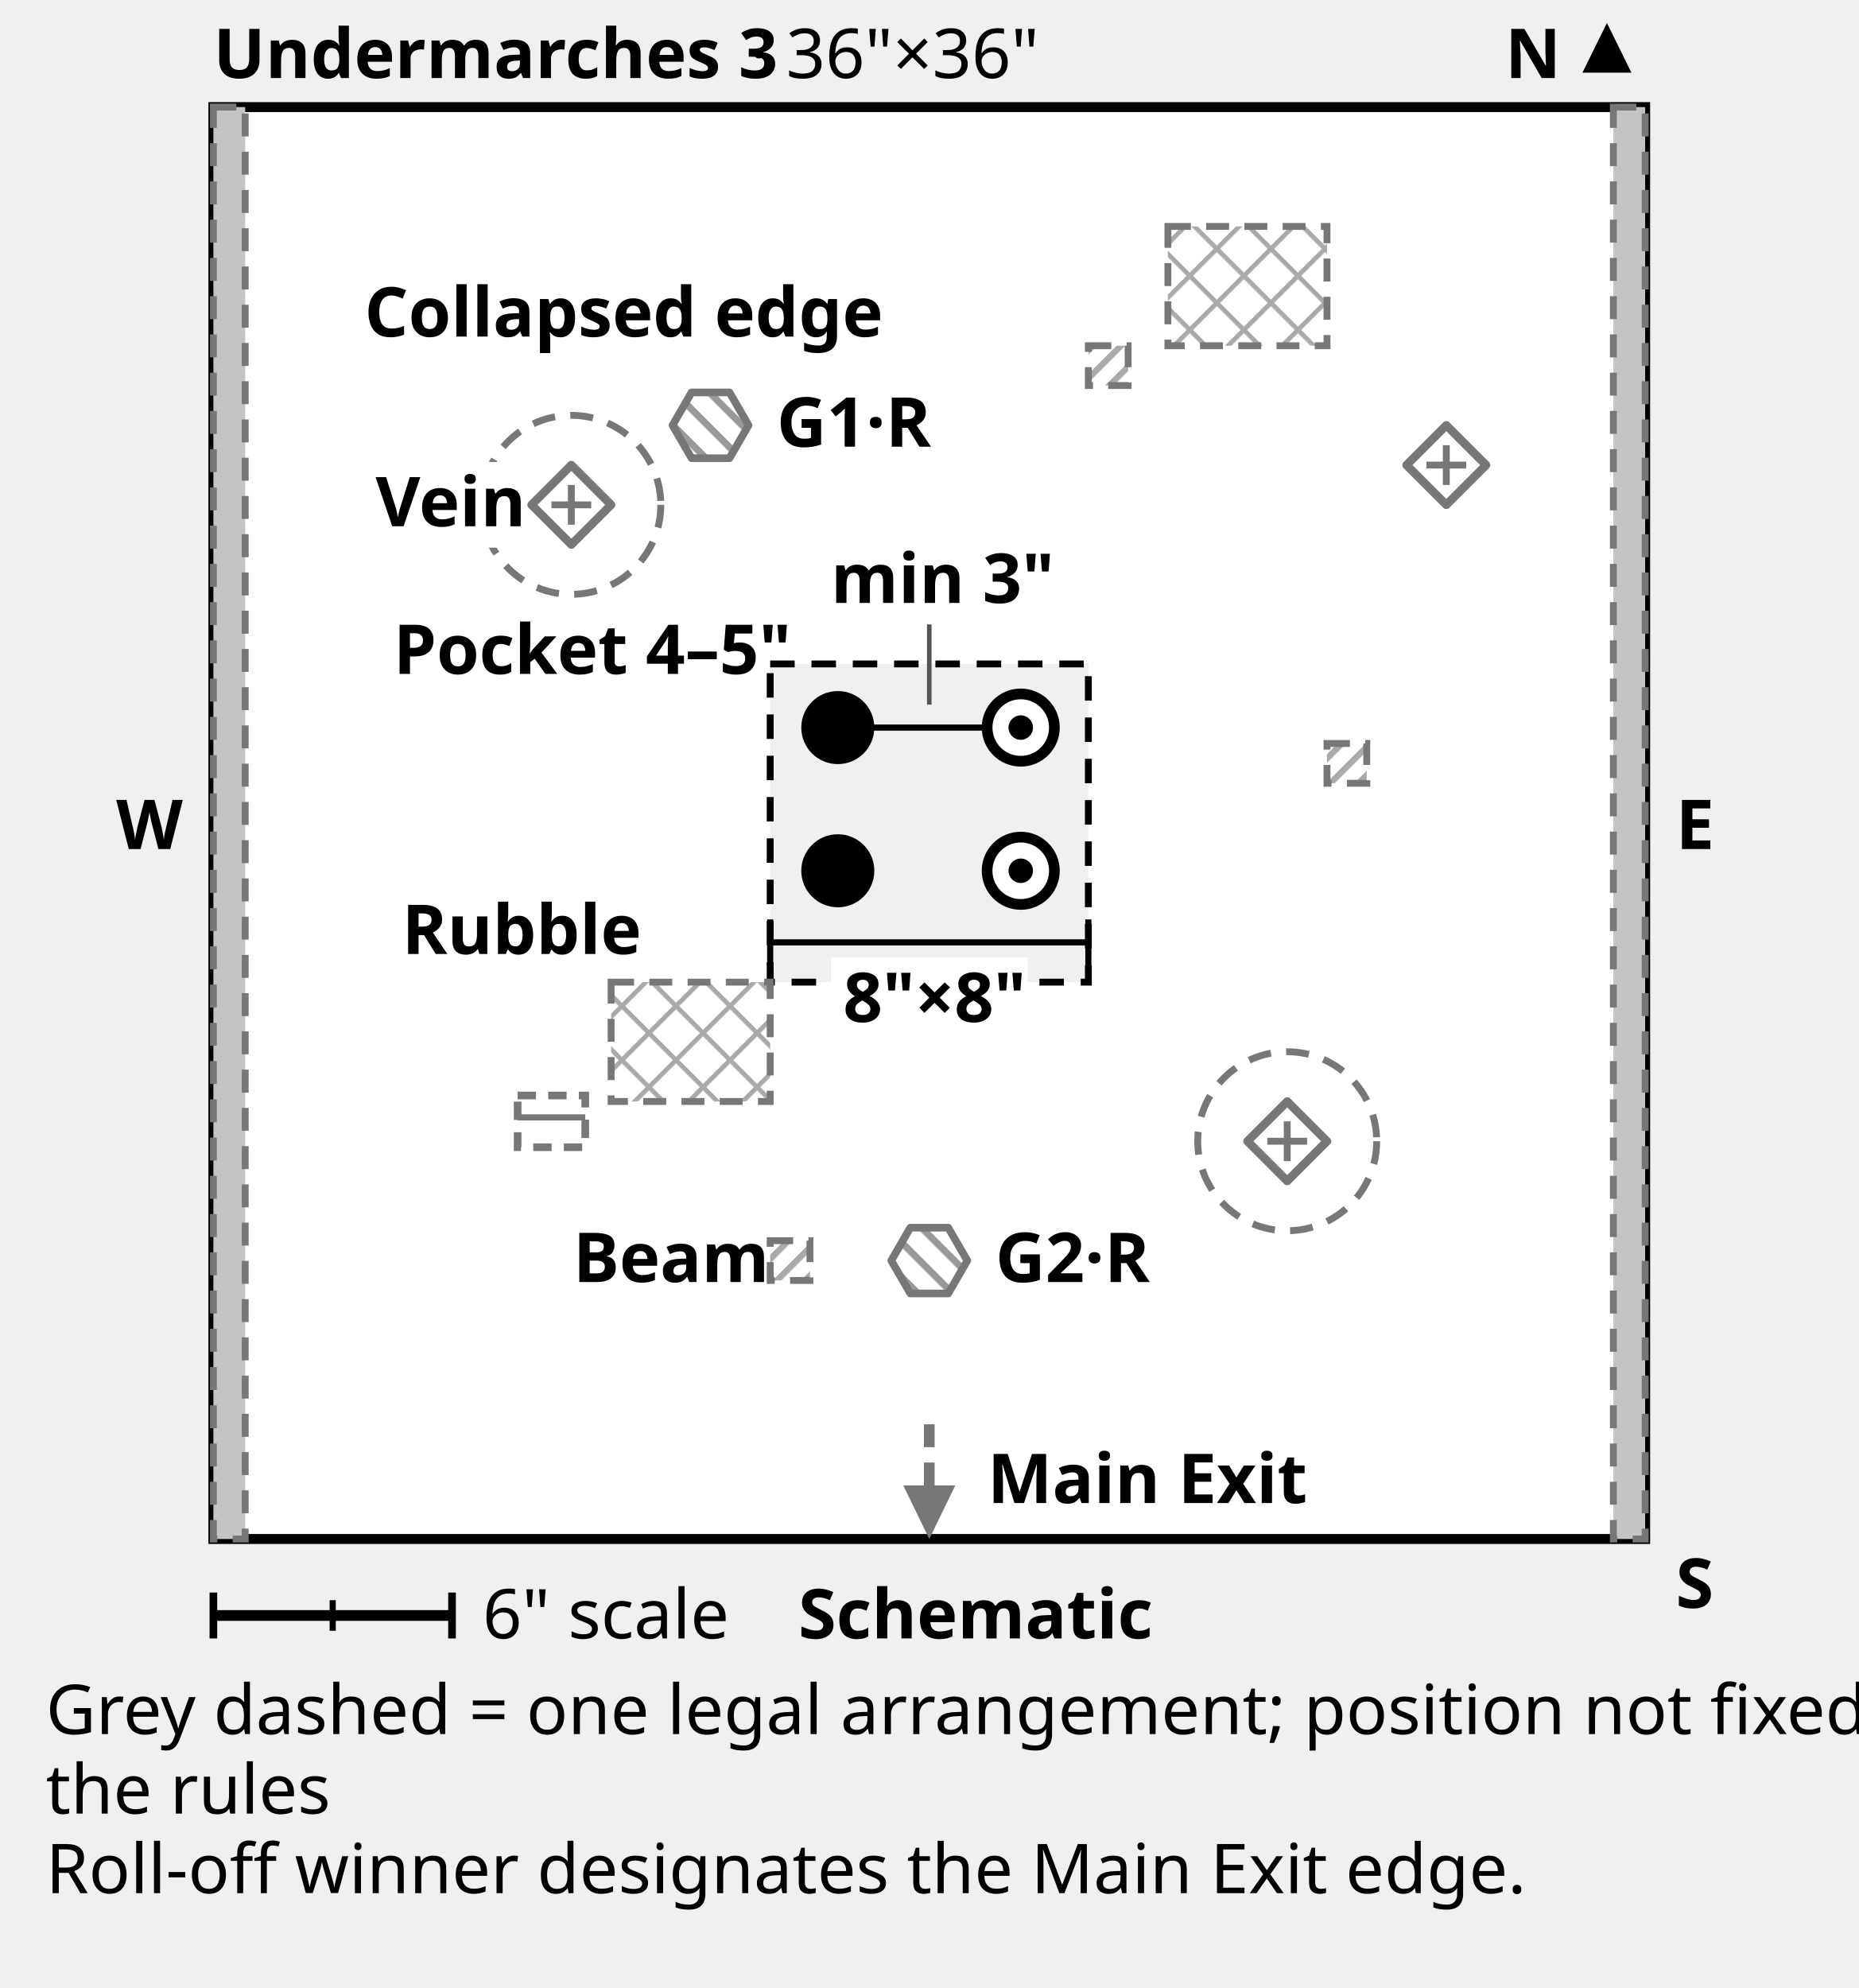
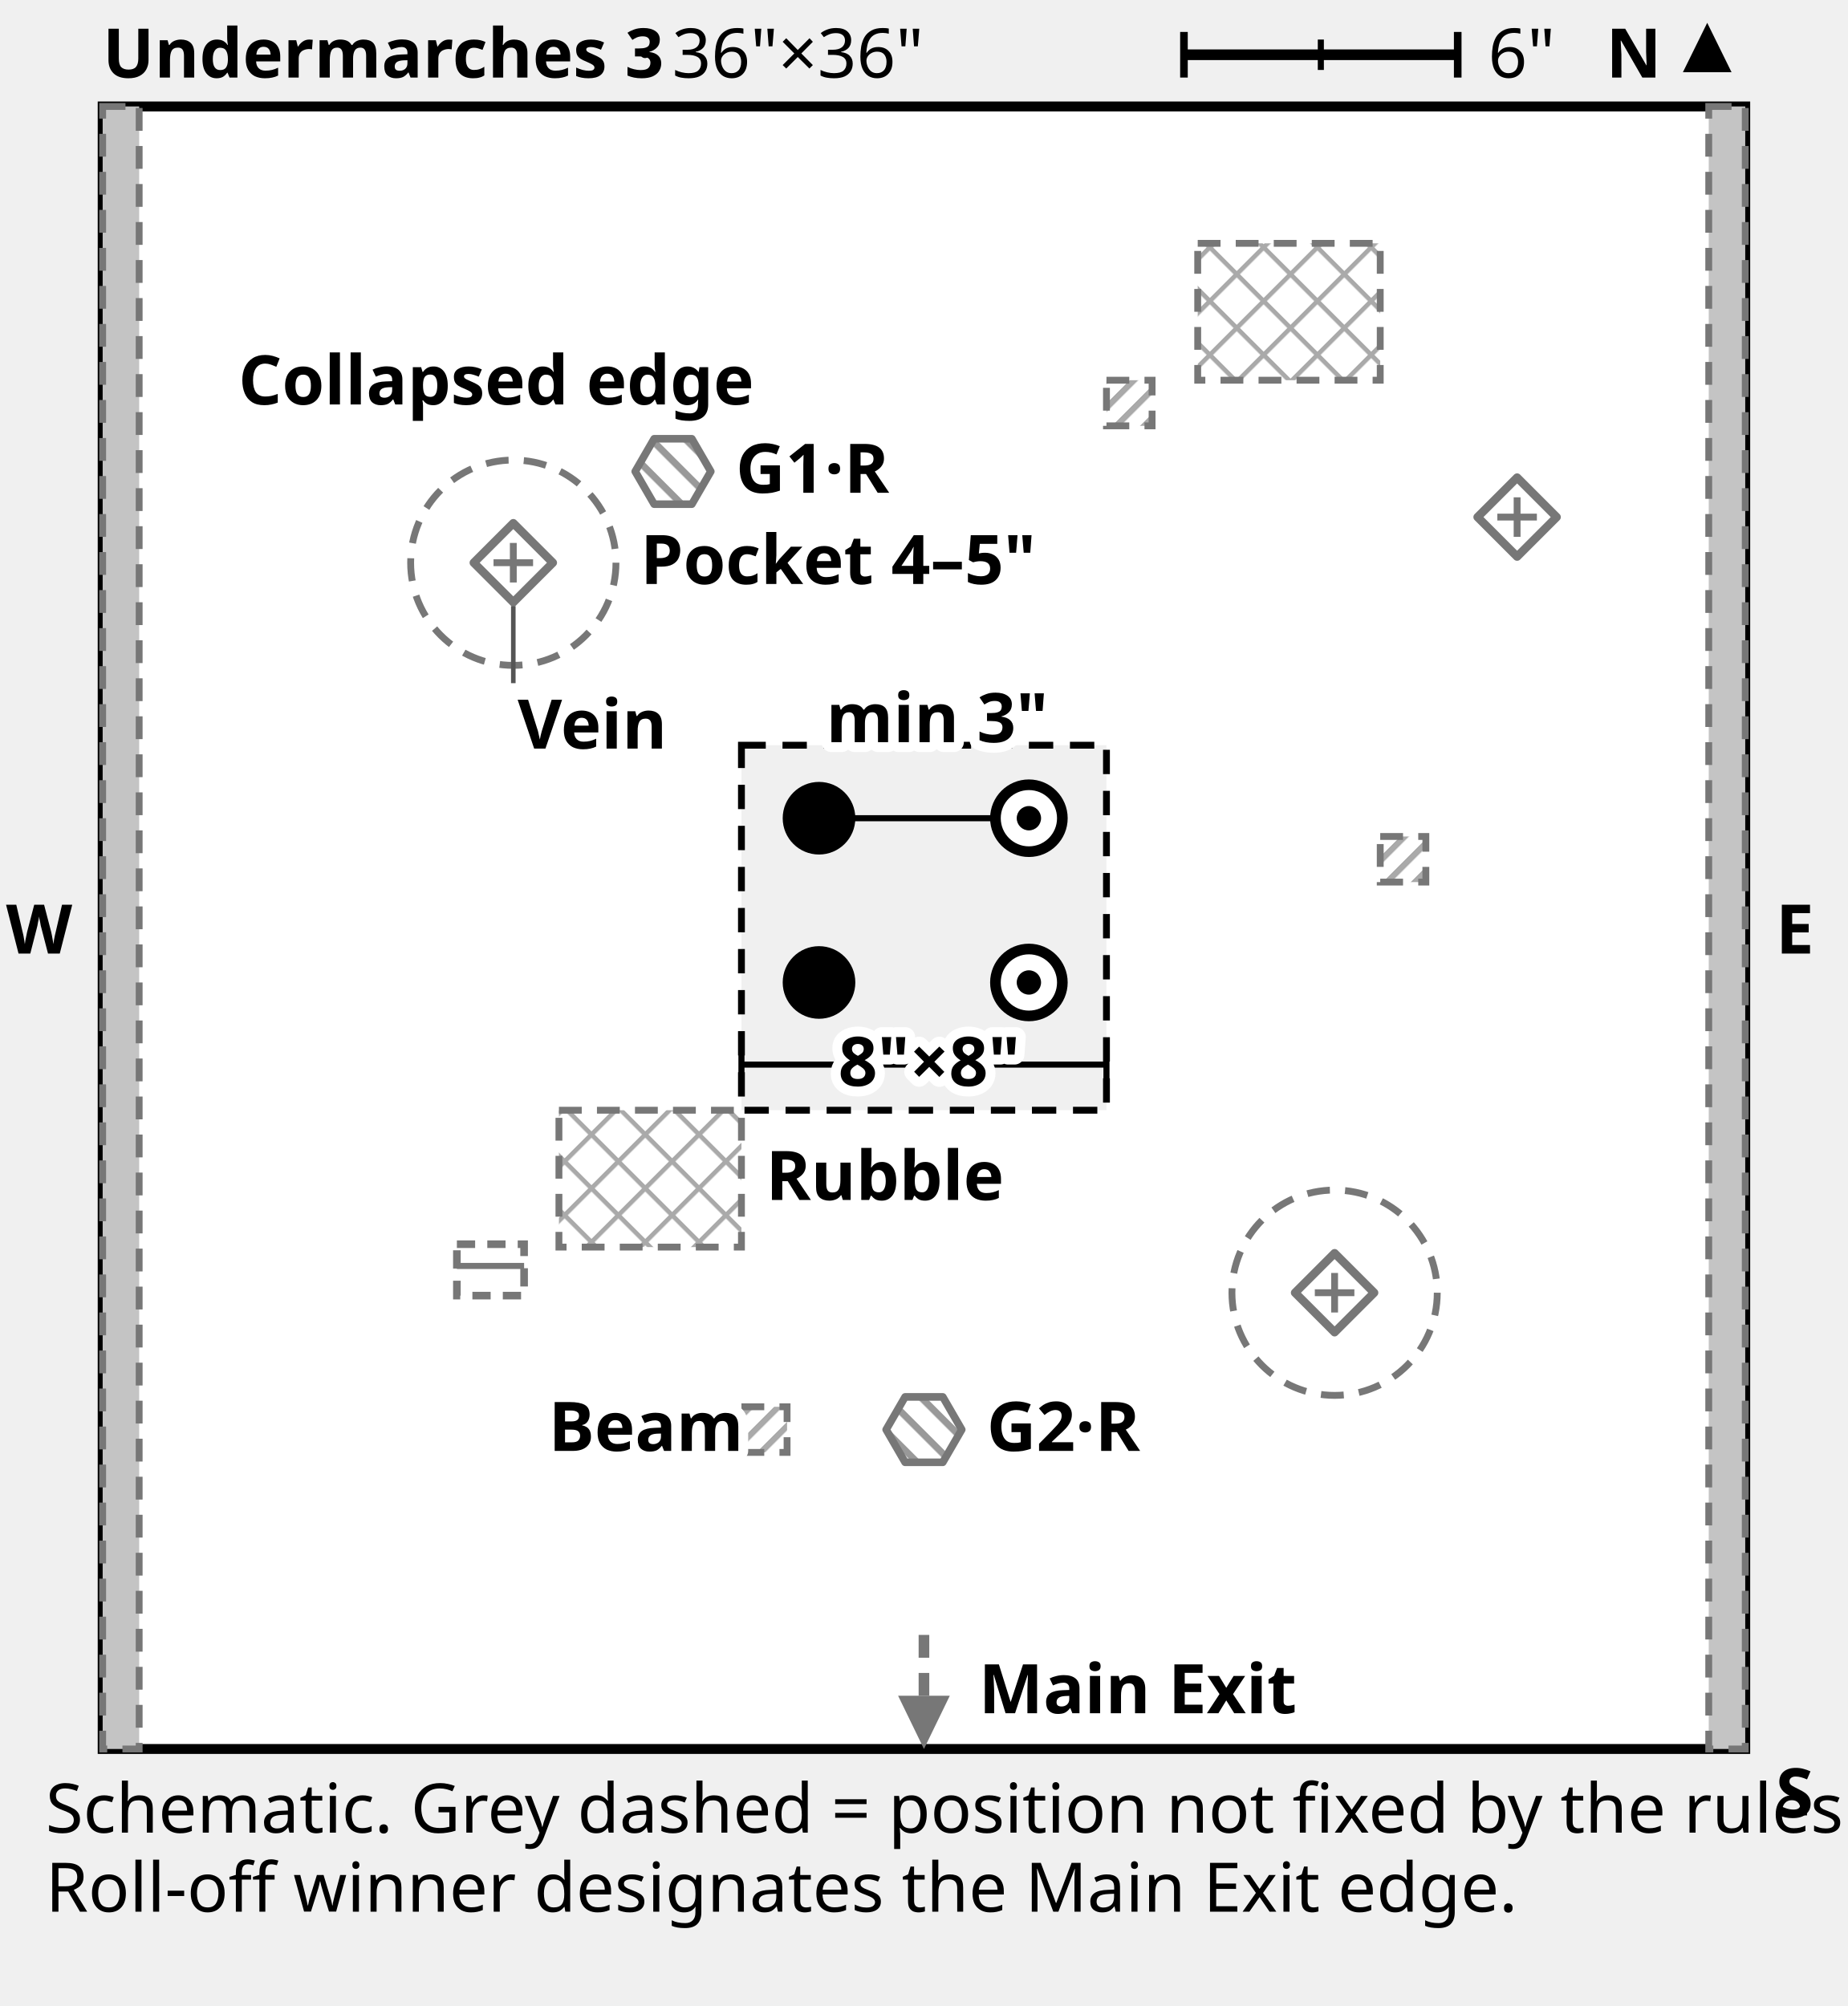
- <svg xmlns="http://www.w3.org/2000/svg" width="243pt" height="259.9pt" viewBox="0 0 243 259.9">
+ <svg xmlns="http://www.w3.org/2000/svg" width="243pt" height="263.8pt" viewBox="0 0 243 263.8">
  <defs>
    <pattern id="p-cover" width="5" height="5" patternUnits="userSpaceOnUse" patternTransform="rotate(45)">
      <rect width="5" height="5" fill="#fff" />
      <path d="M0 0.5H5M0.5 0V5" stroke="#444" stroke-width="0.7" fill="none" />
    </pattern>
    <pattern id="p-diff" width="4" height="4" patternUnits="userSpaceOnUse">
      <rect width="4" height="4" fill="#fff" />
      <circle cx="1" cy="1" r="0.75" fill="#222" />
      <circle cx="3" cy="3" r="0.75" fill="#222" />
    </pattern>
    <pattern id="p-imp" width="2.4" height="2.4" patternUnits="userSpaceOnUse" patternTransform="rotate(45)">
      <rect width="2.4" height="2.4" fill="#fff" />
      <path d="M0.4 0V2.4" stroke="#000" stroke-width="0.95" fill="none" />
    </pattern>
    <pattern id="p-mon" width="3.2" height="3.2" patternUnits="userSpaceOnUse" patternTransform="rotate(-45)">
      <rect width="3.2" height="3.2" fill="#fff" />
      <path d="M0.5 0V3.2" stroke="#000" stroke-width="1" fill="none" />
    </pattern>
    <pattern id="p-aoe" width="4" height="4" patternUnits="userSpaceOnUse" patternTransform="rotate(-45)">
      <rect width="4" height="4" fill="#fff" />
      <path d="M0.5 0V4" stroke="#777" stroke-width="1.4" fill="none" />
    </pattern>
  </defs>
  <defs>
    <pattern id="p-cover-l" width="5" height="5" patternUnits="userSpaceOnUse" patternTransform="rotate(45)">
      <rect width="5" height="5" fill="#fff" />
      <path d="M0 0.5H5M0.5 0V5" stroke="#aaa" stroke-width="0.6" fill="none" />
    </pattern>
    <pattern id="p-diff-l" width="4" height="4" patternUnits="userSpaceOnUse">
      <rect width="4" height="4" fill="#fff" />
      <circle cx="1" cy="1" r="0.7" fill="#999" />
      <circle cx="3" cy="3" r="0.7" fill="#999" />
    </pattern>
    <pattern id="p-imp-l" width="2.6" height="2.6" patternUnits="userSpaceOnUse" patternTransform="rotate(45)">
      <rect width="2.6" height="2.6" fill="#fff" />
      <path d="M0.4 0V2.6" stroke="#aaa" stroke-width="0.8" fill="none" />
    </pattern>
    <pattern id="p-mon-l" width="3.2" height="3.2" patternUnits="userSpaceOnUse" patternTransform="rotate(-45)">
      <rect width="3.2" height="3.2" fill="#fff" />
      <path d="M0.5 0V3.2" stroke="#999" stroke-width="0.9" fill="none" />
    </pattern>
    <pattern id="p-water" width="6" height="4" patternUnits="userSpaceOnUse">
      <rect width="6" height="4" fill="#fff" />
      <path d="M0 2.2Q1.5 0.4 3 2.2T6 2.2" stroke="#333" stroke-width="0.8" fill="none" />
    </pattern>
    <pattern id="p-water-l" width="6" height="4" patternUnits="userSpaceOnUse">
      <rect width="6" height="4" fill="#fff" />
      <path d="M0 2.2Q1.5 0.4 3 2.2T6 2.2" stroke="#aaa" stroke-width="0.8" fill="none" />
    </pattern>
    <pattern id="p-slip" width="6" height="6" patternUnits="userSpaceOnUse" patternTransform="rotate(-30)">
      <rect width="6" height="6" fill="#fff" />
      <path d="M0.5 1.5H3.5M3.5 4.5H5.5" stroke="#333" stroke-width="0.9" fill="none" />
    </pattern>
    <pattern id="p-slip-l" width="6" height="6" patternUnits="userSpaceOnUse" patternTransform="rotate(-30)">
      <rect width="6" height="6" fill="#fff" />
      <path d="M0.5 1.5H3.5M3.5 4.5H5.5" stroke="#aaa" stroke-width="0.9" fill="none" />
    </pattern>
-     <clipPath id="bclip">
-       <rect x="22.5" y="14" width="198" height="198" />
-     </clipPath>
    <pattern id="p-dark" width="4" height="4" patternUnits="userSpaceOnUse">
      <rect width="4" height="4" fill="#d9d9d9" />
      <path d="M0 4L4 0" stroke="#fff" stroke-width="0.9" fill="none" />
    </pattern>
+     <pattern id="p-diffo" width="4" height="4" patternUnits="userSpaceOnUse">
+       <circle cx="1" cy="1" r="0.8" fill="#222" />
+       <circle cx="3" cy="3" r="0.8" fill="#222" />
+     </pattern>
+     <pattern id="p-diffo-l" width="4" height="4" patternUnits="userSpaceOnUse">
+       <circle cx="1" cy="1" r="0.8" fill="#999" />
+       <circle cx="3" cy="3" r="0.8" fill="#999" />
+     </pattern>
+     <pattern id="p-chasm" width="6" height="6" patternUnits="userSpaceOnUse">
+       <rect width="6" height="6" fill="#d4d4d4" />
+       <path d="M1.5 0V6M4.5 0V6" stroke="#333" stroke-width="1.1" stroke-dasharray="2.6 1.6" fill="none" />
+     </pattern>
+     <pattern id="p-chasm-l" width="6" height="6" patternUnits="userSpaceOnUse">
+       <rect width="6" height="6" fill="#efefef" />
+       <path d="M1.5 0V6M4.5 0V6" stroke="#aaa" stroke-width="1.1" stroke-dasharray="2.6 1.6" fill="none" />
+     </pattern>
+     <clipPath id="bclip">
+       <rect x="13.5" y="14" width="216" height="216" />
+     </clipPath>
  </defs>
-   <rect x="27.9" y="14" width="187.2" height="187.2" fill="#fff" stroke="#000" stroke-width="1.3" />
-   <rect x="100.7" y="86.8" width="41.6" height="41.6" fill="#f0f0f0" stroke="#000" stroke-width="0.9" stroke-dasharray="3.2 2.2" />
-   <line x1="100.7" y1="123.2" x2="142.3" y2="123.2" stroke="#000" stroke-width="0.8" stroke-linecap="butt" />
-   <line x1="100.7" y1="120.2" x2="100.7" y2="126.2" stroke="#000" stroke-width="0.8" stroke-linecap="butt" />
-   <line x1="142.3" y1="120.2" x2="142.3" y2="126.2" stroke="#000" stroke-width="0.8" stroke-linecap="butt" />
-   <rect x="27.9" y="14" width="4.16" height="187.2" fill="#c4c4c4" stroke="#777" stroke-width="0.9" stroke-dasharray="3 2" />
-   <rect x="210.94" y="14" width="4.16" height="187.2" fill="#c4c4c4" stroke="#777" stroke-width="0.9" stroke-dasharray="3 2" />
-   <circle cx="74.7" cy="66" r="11.7" fill="none" stroke="#777" stroke-width="0.9" stroke-dasharray="3 2" />
-   <circle cx="168.3" cy="149.2" r="11.7" fill="none" stroke="#777" stroke-width="0.9" stroke-dasharray="3 2" />
-   <rect x="100.7" y="162.2" width="5.2" height="5.2" fill="url(#p-imp-l)" stroke="#777" stroke-width="0.9" stroke-dasharray="3 2" />
-   <rect x="142.3" y="45.2" width="5.2" height="5.2" fill="url(#p-imp-l)" stroke="#777" stroke-width="0.9" stroke-dasharray="3 2" />
-   <rect x="173.5" y="97.2" width="5.2" height="5.2" fill="url(#p-imp-l)" stroke="#777" stroke-width="0.9" stroke-dasharray="3 2" />
-   <rect x="79.9" y="128.4" width="20.8" height="15.6" fill="url(#p-cover-l)" stroke="#777" stroke-width="0.9" stroke-dasharray="3 2" />
-   <rect x="152.7" y="29.6" width="20.8" height="15.6" fill="url(#p-cover-l)" stroke="#777" stroke-width="0.9" stroke-dasharray="3 2" />
-   <line x1="112.14" y1="95.12" x2="130.86" y2="95.12" stroke="#000" stroke-width="0.8" stroke-linecap="butt" />
-   <line x1="112.14" y1="92.52" x2="112.14" y2="97.72" stroke="#000" stroke-width="0.8" stroke-linecap="butt" />
-   <line x1="130.86" y1="92.52" x2="130.86" y2="97.72" stroke="#000" stroke-width="0.8" stroke-linecap="butt" />
-   <polygon points="74.7,60.8 79.9,66 74.7,71.2 69.5,66" fill="#fff" stroke="#777" stroke-width="1.1" stroke-linejoin="round" />
-   <line x1="72.1" y1="66" x2="77.3" y2="66" stroke="#777" stroke-width="0.9" stroke-linecap="butt" />
-   <line x1="74.7" y1="63.4" x2="74.7" y2="68.6" stroke="#777" stroke-width="0.9" stroke-linecap="butt" />
-   <polygon points="168.3,144 173.5,149.2 168.3,154.4 163.1,149.2" fill="#fff" stroke="#777" stroke-width="1.1" stroke-linejoin="round" />
-   <line x1="165.7" y1="149.2" x2="170.9" y2="149.2" stroke="#777" stroke-width="0.9" stroke-linecap="butt" />
-   <line x1="168.3" y1="146.6" x2="168.3" y2="151.8" stroke="#777" stroke-width="0.9" stroke-linecap="butt" />
-   <polygon points="189.1,55.6 194.3,60.8 189.1,66 183.9,60.8" fill="#fff" stroke="#777" stroke-width="1.1" stroke-linejoin="round" />
-   <line x1="186.5" y1="60.8" x2="191.7" y2="60.8" stroke="#777" stroke-width="0.9" stroke-linecap="butt" />
-   <line x1="189.1" y1="58.2" x2="189.1" y2="63.4" stroke="#777" stroke-width="0.9" stroke-linecap="butt" />
-   <rect x="67.68" y="143.22" width="8.84" height="6.76" fill="#fff" stroke="#777" stroke-width="1" stroke-dasharray="2.4 1.6" />
-   <line x1="67.68" y1="146.08" x2="76.52" y2="146.08" stroke="#777" stroke-width="0.8" stroke-linecap="butt" />
-   <polygon points="97.87,55.6 95.38,59.9 90.42,59.9 87.93,55.6 90.42,51.3 95.38,51.3" fill="url(#p-mon-l)" stroke="#777" stroke-width="1" stroke-linejoin="round" />
-   <polygon points="126.47,164.8 123.98,169.1 119.02,169.1 116.53,164.8 119.02,160.5 123.98,160.5" fill="url(#p-mon-l)" stroke="#777" stroke-width="1" stroke-linejoin="round" />
-   <line x1="121.5" y1="186.2" x2="121.5" y2="194.2" stroke="#777" stroke-width="1.4" stroke-linecap="butt" stroke-dasharray="3 2" />
-   <polygon points="121.5,201.2 118.1,194.2 124.9,194.2" fill="#777" />
-   <circle cx="109.54" cy="95.12" r="4.4" fill="#000" stroke="#000" stroke-width="0.75" />
-   <circle cx="109.54" cy="113.84" r="4.4" fill="#000" stroke="#000" stroke-width="0.75" />
-   <circle cx="133.46" cy="95.12" r="4.4" fill="#fff" stroke="#000" stroke-width="1.4" />
-   <circle cx="133.46" cy="95.12" r="1.6" fill="#000" />
-   <circle cx="133.46" cy="113.84" r="4.4" fill="#fff" stroke="#000" stroke-width="1.4" />
-   <circle cx="133.46" cy="113.84" r="1.6" fill="#000" />
-   <rect x="108.64" y="125.2" width="25.73" height="11.2" fill="#fff" />
-   <text x="110.24" y="133.6" font-weight="600" font-family="'Source Sans 3'" font-size="9" fill="#000">8"×8"</text>
-   <rect x="46.06" y="35.6" width="62.12" height="11.2" fill="#fff" />
-   <text x="47.66" y="44" font-weight="600" font-family="'Source Sans 3'" font-size="9" fill="#000">Collapsed edge</text>
-   <rect x="49.83" y="79.7" width="49.74" height="11.2" fill="#fff" />
-   <text x="51.43" y="88.1" font-weight="600" font-family="'Source Sans 3'" font-size="9" fill="#000">Pocket 4–5"</text>
-   <rect x="73.33" y="159.2" width="25.37" height="11.2" fill="#fff" />
-   <text x="74.93" y="167.6" font-weight="600" font-family="'Source Sans 3'" font-size="9" fill="#000">Beam</text>
-   <rect x="50.95" y="116.32" width="30.67" height="11.2" fill="#fff" />
-   <text x="52.55" y="124.72" font-weight="600" font-family="'Source Sans 3'" font-size="9" fill="#000">Rubble</text>
-   <line x1="121.5" y1="92.12" x2="121.5" y2="81.62" stroke="#555" stroke-width="0.6" stroke-linecap="butt" />
-   <rect x="107.03" y="70.42" width="28.94" height="11.2" fill="#fff" />
-   <text x="108.63" y="78.82" font-weight="600" font-family="'Source Sans 3'" font-size="9" fill="#000">min 3"</text>
-   <rect x="47.51" y="60.4" width="19.98" height="11.2" fill="#fff" />
-   <text x="49.11" y="68.8" font-weight="600" font-family="'Source Sans 3'" font-size="9" fill="#000">Vein</text>
-   <rect x="99.96" y="50" width="21.27" height="11.2" fill="#fff" />
-   <text x="101.56" y="58.4" font-weight="600" font-family="'Source Sans 3'" font-size="9" fill="#000">G1·R</text>
-   <rect x="128.56" y="159.2" width="21.27" height="11.2" fill="#fff" />
-   <text x="130.16" y="167.6" font-weight="600" font-family="'Source Sans 3'" font-size="9" fill="#000">G2·R</text>
-   <rect x="127.5" y="188.1" width="38.53" height="11.2" fill="#fff" />
-   <text x="129.1" y="196.5" font-weight="600" font-family="'Source Sans 3'" font-size="9" fill="#000">Main Exit</text>
-   <text x="27.9" y="10.2" font-weight="700" font-family="'Source Sans 3'" font-size="9" fill="#000">Undermarches 3</text>
-   <text x="98.02" y="10.2" font-weight="400" font-family="'Source Sans 3'" font-size="9" fill="#000">·  36"×36"</text>
-   <polygon points="210.1,3 206.9,9.5 213.3,9.5" fill="#000" />
-   <text x="204.1" y="10.2" font-weight="700" font-family="'Source Sans 3'" font-size="9" fill="#000" text-anchor="end">N</text>
-   <text x="23.9" y="111" font-weight="700" font-family="'Source Sans 3'" font-size="9" fill="#000" text-anchor="end">W</text>
-   <text x="219.1" y="111" font-weight="700" font-family="'Source Sans 3'" font-size="9" fill="#000">E</text>
-   <line x1="27.9" y1="211.2" x2="59.1" y2="211.2" stroke="#000" stroke-width="1.4" stroke-linecap="butt" />
-   <line x1="27.9" y1="208.2" x2="27.9" y2="214.2" stroke="#000" stroke-width="1" stroke-linecap="butt" />
-   <line x1="59.1" y1="208.2" x2="59.1" y2="214.2" stroke="#000" stroke-width="1" stroke-linecap="butt" />
-   <line x1="43.5" y1="209.2" x2="43.5" y2="213.2" stroke="#000" stroke-width="0.8" stroke-linecap="butt" />
-   <text x="63.1" y="214.2" font-weight="400" font-family="'Source Sans 3'" font-size="9" fill="#000">6" scale</text>
-   <text x="104.38" y="214.2" font-weight="600" font-family="'Source Sans 3'" font-size="9" fill="#000">Schematic</text>
-   <text x="215.1" y="214.2" font-family="'Source Sans 3'" font-size="9" fill="#000" />
-   <text x="219.1" y="210.2" font-weight="700" font-family="'Source Sans 3'" font-size="9" fill="#000">S</text>
-   <text x="6" y="226.7" font-weight="400" font-family="'Source Sans 3'" font-size="9" fill="#000">Grey dashed = one legal arrangement; position not fixed by</text>
-   <text x="6" y="237.1" font-weight="400" font-family="'Source Sans 3'" font-size="9" fill="#000">the rules</text>
-   <text x="6" y="247.5" font-weight="400" font-family="'Source Sans 3'" font-size="9" fill="#000">Roll-off winner designates the Main Exit edge.</text>
+   <rect x="13.5" y="14" width="216" height="216" fill="#fff" stroke="#000" stroke-width="1.3" />
+   <g data-glyph="zone-AB">
+     <rect x="97.5" y="98" width="48" height="48" fill="#f0f0f0" stroke="#000" stroke-width="0.9" stroke-dasharray="3.2 2.2" />
+   </g>
+   <g data-glyph="dim">
+     <line x1="97.5" y1="140" x2="145.5" y2="140" stroke="#000" stroke-width="0.8" stroke-linecap="butt" />
+     <line x1="97.5" y1="137" x2="97.5" y2="143" stroke="#000" stroke-width="0.8" stroke-linecap="butt" />
+     <line x1="145.5" y1="137" x2="145.5" y2="143" stroke="#000" stroke-width="0.8" stroke-linecap="butt" />
+   </g>
+   <g data-glyph="ter-blocking" data-state="illus">
+     <rect x="13.5" y="14" width="4.8" height="216" fill="#c4c4c4" stroke="#777" stroke-width="0.9" stroke-dasharray="3 2" />
+   </g>
+   <g data-glyph="ter-blocking" data-state="illus">
+     <rect x="224.7" y="14" width="4.8" height="216" fill="#c4c4c4" stroke="#777" stroke-width="0.9" stroke-dasharray="3 2" />
+   </g>
+   <g data-glyph="ter-open" data-state="illus">
+     <circle cx="67.5" cy="74" r="13.5" fill="none" stroke="#777" stroke-width="0.9" stroke-dasharray="3 2" />
+   </g>
+   <g data-glyph="ter-open" data-state="illus">
+     <circle cx="175.5" cy="170" r="13.5" fill="none" stroke="#777" stroke-width="0.9" stroke-dasharray="3 2" />
+   </g>
+   <g data-glyph="ter-impassable" data-state="illus">
+     <rect x="97.5" y="185" width="6" height="6" fill="url(#p-imp-l)" stroke="#777" stroke-width="0.9" stroke-dasharray="3 2" />
+   </g>
+   <g data-glyph="ter-impassable" data-state="illus">
+     <rect x="145.5" y="50" width="6" height="6" fill="url(#p-imp-l)" stroke="#777" stroke-width="0.9" stroke-dasharray="3 2" />
+   </g>
+   <g data-glyph="ter-impassable" data-state="illus">
+     <rect x="181.5" y="110" width="6" height="6" fill="url(#p-imp-l)" stroke="#777" stroke-width="0.9" stroke-dasharray="3 2" />
+   </g>
+   <g data-glyph="ter-cover" data-state="illus">
+     <rect x="73.5" y="146" width="24" height="18" fill="url(#p-cover-l)" stroke="#777" stroke-width="0.9" stroke-dasharray="3 2" />
+   </g>
+   <g data-glyph="ter-cover" data-state="illus">
+     <rect x="157.5" y="32" width="24" height="18" fill="url(#p-cover-l)" stroke="#777" stroke-width="0.9" stroke-dasharray="3 2" />
+   </g>
+   <g data-glyph="dim">
+     <line x1="110.7" y1="107.6" x2="132.3" y2="107.6" stroke="#000" stroke-width="0.8" stroke-linecap="butt" />
+     <line x1="110.7" y1="105" x2="110.7" y2="110.2" stroke="#000" stroke-width="0.8" stroke-linecap="butt" />
+     <line x1="132.3" y1="105" x2="132.3" y2="110.2" stroke="#000" stroke-width="0.8" stroke-linecap="butt" />
+   </g>
+   <g data-glyph="obj" data-state="illus">
+     <polygon points="67.5,68.8 72.7,74 67.5,79.2 62.3,74" fill="#fff" stroke="#777" stroke-width="1.1" stroke-linejoin="round" />
+     <line x1="64.9" y1="74" x2="70.1" y2="74" stroke="#777" stroke-width="0.9" stroke-linecap="butt" />
+     <line x1="67.5" y1="71.4" x2="67.5" y2="76.6" stroke="#777" stroke-width="0.9" stroke-linecap="butt" />
+   </g>
+   <g data-glyph="obj" data-state="illus">
+     <polygon points="175.5,164.8 180.7,170 175.5,175.2 170.3,170" fill="#fff" stroke="#777" stroke-width="1.1" stroke-linejoin="round" />
+     <line x1="172.9" y1="170" x2="178.1" y2="170" stroke="#777" stroke-width="0.9" stroke-linecap="butt" />
+     <line x1="175.5" y1="167.4" x2="175.5" y2="172.6" stroke="#777" stroke-width="0.9" stroke-linecap="butt" />
+   </g>
+   <g data-glyph="obj" data-state="illus">
+     <polygon points="199.5,62.8 204.7,68 199.5,73.2 194.3,68" fill="#fff" stroke="#777" stroke-width="1.1" stroke-linejoin="round" />
+     <line x1="196.9" y1="68" x2="202.1" y2="68" stroke="#777" stroke-width="0.9" stroke-linecap="butt" />
+     <line x1="199.5" y1="65.4" x2="199.5" y2="70.6" stroke="#777" stroke-width="0.9" stroke-linecap="butt" />
+   </g>
+   <g data-glyph="chest" data-state="illus">
+     <rect x="60.08" y="163.62" width="8.84" height="6.76" fill="#fff" stroke="#777" stroke-width="1" stroke-dasharray="2.4 1.6" />
+     <line x1="60.08" y1="166.48" x2="68.92" y2="166.48" stroke="#777" stroke-width="0.8" stroke-linecap="butt" />
+   </g>
+   <g data-glyph="mon" data-state="illus">
+     <polygon points="93.47,62 90.98,66.3 86.02,66.3 83.53,62 86.02,57.7 90.98,57.7" fill="url(#p-mon-l)" stroke="#777" stroke-width="1" stroke-linejoin="round" />
+   </g>
+   <g data-glyph="mon" data-state="illus">
+     <polygon points="126.47,188 123.98,192.3 119.02,192.3 116.53,188 119.02,183.7 123.98,183.7" fill="url(#p-mon-l)" stroke="#777" stroke-width="1" stroke-linejoin="round" />
+   </g>
+   <g data-glyph="arr-exit" data-state="illus">
+     <line x1="121.5" y1="215" x2="121.5" y2="223" stroke="#777" stroke-width="1.4" stroke-linecap="butt" stroke-dasharray="3 2" />
+     <polygon points="121.5,230 118.1,223 124.9,223" fill="#777" />
+   </g>
+   <g data-glyph="hero-A">
+     <circle cx="107.7" cy="107.6" r="4.4" fill="#000" stroke="#000" stroke-width="0.75" />
+   </g>
+   <g data-glyph="hero-A">
+     <circle cx="107.7" cy="129.2" r="4.4" fill="#000" stroke="#000" stroke-width="0.75" />
+   </g>
+   <g data-glyph="hero-B">
+     <circle cx="135.3" cy="107.6" r="4.4" fill="#fff" stroke="#000" stroke-width="1.4" />
+     <circle cx="135.3" cy="107.6" r="1.6" fill="#000" />
+   </g>
+   <g data-glyph="hero-B">
+     <circle cx="135.3" cy="129.2" r="4.4" fill="#fff" stroke="#000" stroke-width="1.4" />
+     <circle cx="135.3" cy="129.2" r="1.6" fill="#000" />
+   </g>
+   <text x="110.24" y="142.8" font-family="'Source Sans 3'" font-size="9" font-weight="600" fill="#000" stroke="#fff" stroke-width="2.6" stroke-linejoin="round" paint-order="stroke">8"×8"</text>
+   <text x="31.35" y="53.19" font-family="'Source Sans 3'" font-size="9" font-weight="600" fill="#000" stroke="#fff" stroke-width="2.6" stroke-linejoin="round" paint-order="stroke">Collapsed edge</text>
+   <g data-glyph="range">
+     <text x="84.2" y="76.8" font-family="'Source Sans 3'" font-size="9" font-weight="600" fill="#000" stroke="#fff" stroke-width="2.6" stroke-linejoin="round" paint-order="stroke">Pocket 4–5"</text>
+   </g>
+   <text x="72.13" y="190.8" font-family="'Source Sans 3'" font-size="9" font-weight="600" fill="#000" stroke="#fff" stroke-width="2.6" stroke-linejoin="round" paint-order="stroke">Beam</text>
+   <text x="100.7" y="157.8" font-family="'Source Sans 3'" font-size="9" font-weight="600" fill="#000" stroke="#fff" stroke-width="2.6" stroke-linejoin="round" paint-order="stroke">Rubble</text>
+   <text x="108.63" y="97.6" font-family="'Source Sans 3'" font-size="9" font-weight="600" fill="#000" stroke="#fff" stroke-width="2.6" stroke-linejoin="round" paint-order="stroke">min 3"</text>
+   <g data-glyph="leader">
+     <line x1="67.5" y1="79.7" x2="67.5" y2="89.84" stroke="#555" stroke-width="0.6" stroke-linecap="butt" />
+   </g>
+   <text x="68.07" y="98.44" font-family="'Source Sans 3'" font-size="9" font-weight="600" fill="#000" stroke="#fff" stroke-width="2.6" stroke-linejoin="round" paint-order="stroke">Vein</text>
+   <text x="96.76" y="64.8" font-family="'Source Sans 3'" font-size="9" font-weight="600" fill="#000" stroke="#fff" stroke-width="2.6" stroke-linejoin="round" paint-order="stroke">G1·R</text>
+   <text x="129.76" y="190.8" font-family="'Source Sans 3'" font-size="9" font-weight="600" fill="#000" stroke="#fff" stroke-width="2.6" stroke-linejoin="round" paint-order="stroke">G2·R</text>
+   <text x="128.7" y="225.3" font-family="'Source Sans 3'" font-size="9" font-weight="600" fill="#000" stroke="#fff" stroke-width="2.6" stroke-linejoin="round" paint-order="stroke">Main Exit</text>
+   <text x="13.5" y="10.2" font-weight="700" font-family="'Source Sans 3'" font-size="9" fill="#000">Undermarches 3</text>
+   <text x="83.62" y="10.2" font-weight="400" font-family="'Source Sans 3'" font-size="9" fill="#000">·  36"×36"</text>
+   <g data-glyph="compass">
+     <polygon points="224.5,3 221.3,9.5 227.7,9.5" fill="#000" />
+     <text x="218.5" y="10.2" font-weight="700" font-family="'Source Sans 3'" font-size="9" fill="#000" text-anchor="end">N</text>
+   </g>
+   <g data-glyph="scale">
+     <line x1="155.69" y1="7.2" x2="191.69" y2="7.2" stroke="#000" stroke-width="1.4" stroke-linecap="butt" />
+     <line x1="155.69" y1="4.2" x2="155.69" y2="10.2" stroke="#000" stroke-width="1" stroke-linecap="butt" />
+     <line x1="191.69" y1="4.2" x2="191.69" y2="10.2" stroke="#000" stroke-width="1" stroke-linecap="butt" />
+     <line x1="173.69" y1="5.2" x2="173.69" y2="9.2" stroke="#000" stroke-width="0.8" stroke-linecap="butt" />
+     <text x="195.69" y="10.2" font-weight="400" font-family="'Source Sans 3'" font-size="9" fill="#000">6"</text>
+   </g>
+   <text x="9.5" y="125.4" font-weight="700" font-family="'Source Sans 3'" font-size="9" fill="#000" text-anchor="end">W</text>
+   <text x="233.5" y="125.4" font-weight="700" font-family="'Source Sans 3'" font-size="9" fill="#000">E</text>
+   <text x="233.5" y="239" font-weight="700" font-family="'Source Sans 3'" font-size="9" fill="#000">S</text>
+   <text x="6" y="241" font-weight="400" font-family="'Source Sans 3'" font-size="9" fill="#000">Schematic. Grey dashed = position not fixed by the rules.</text>
+   <text x="6" y="251.4" font-weight="400" font-family="'Source Sans 3'" font-size="9" fill="#000">Roll-off winner designates the Main Exit edge.</text>
</svg>
